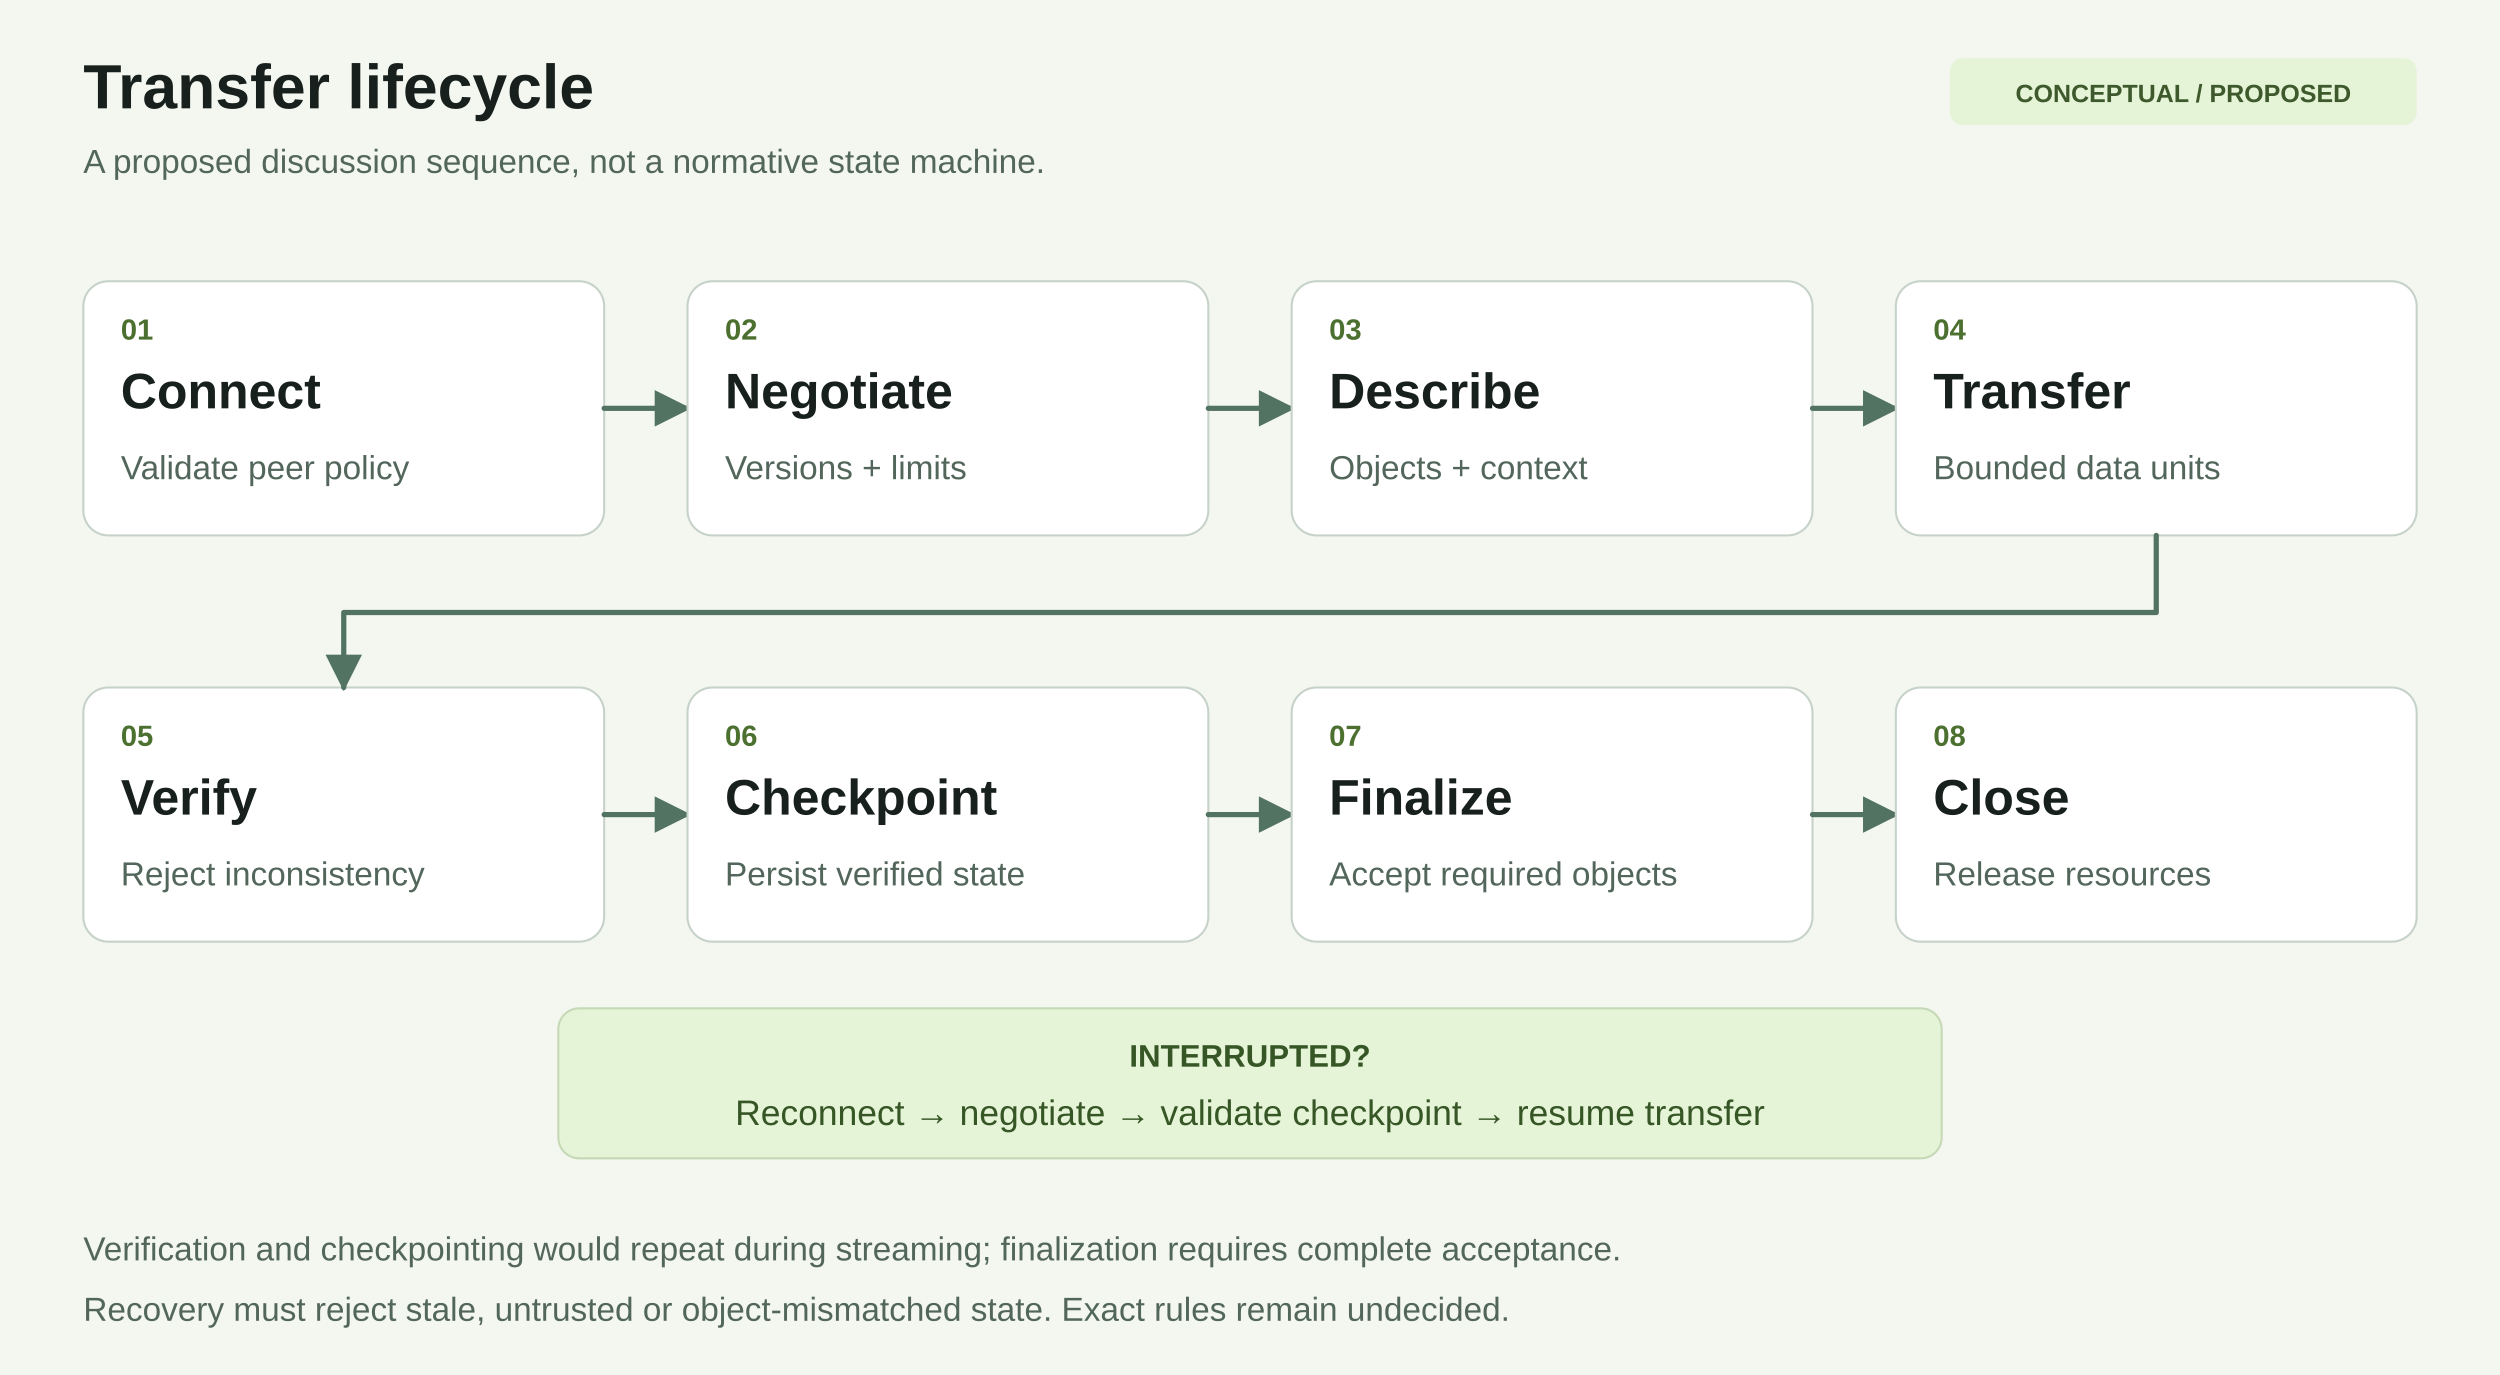
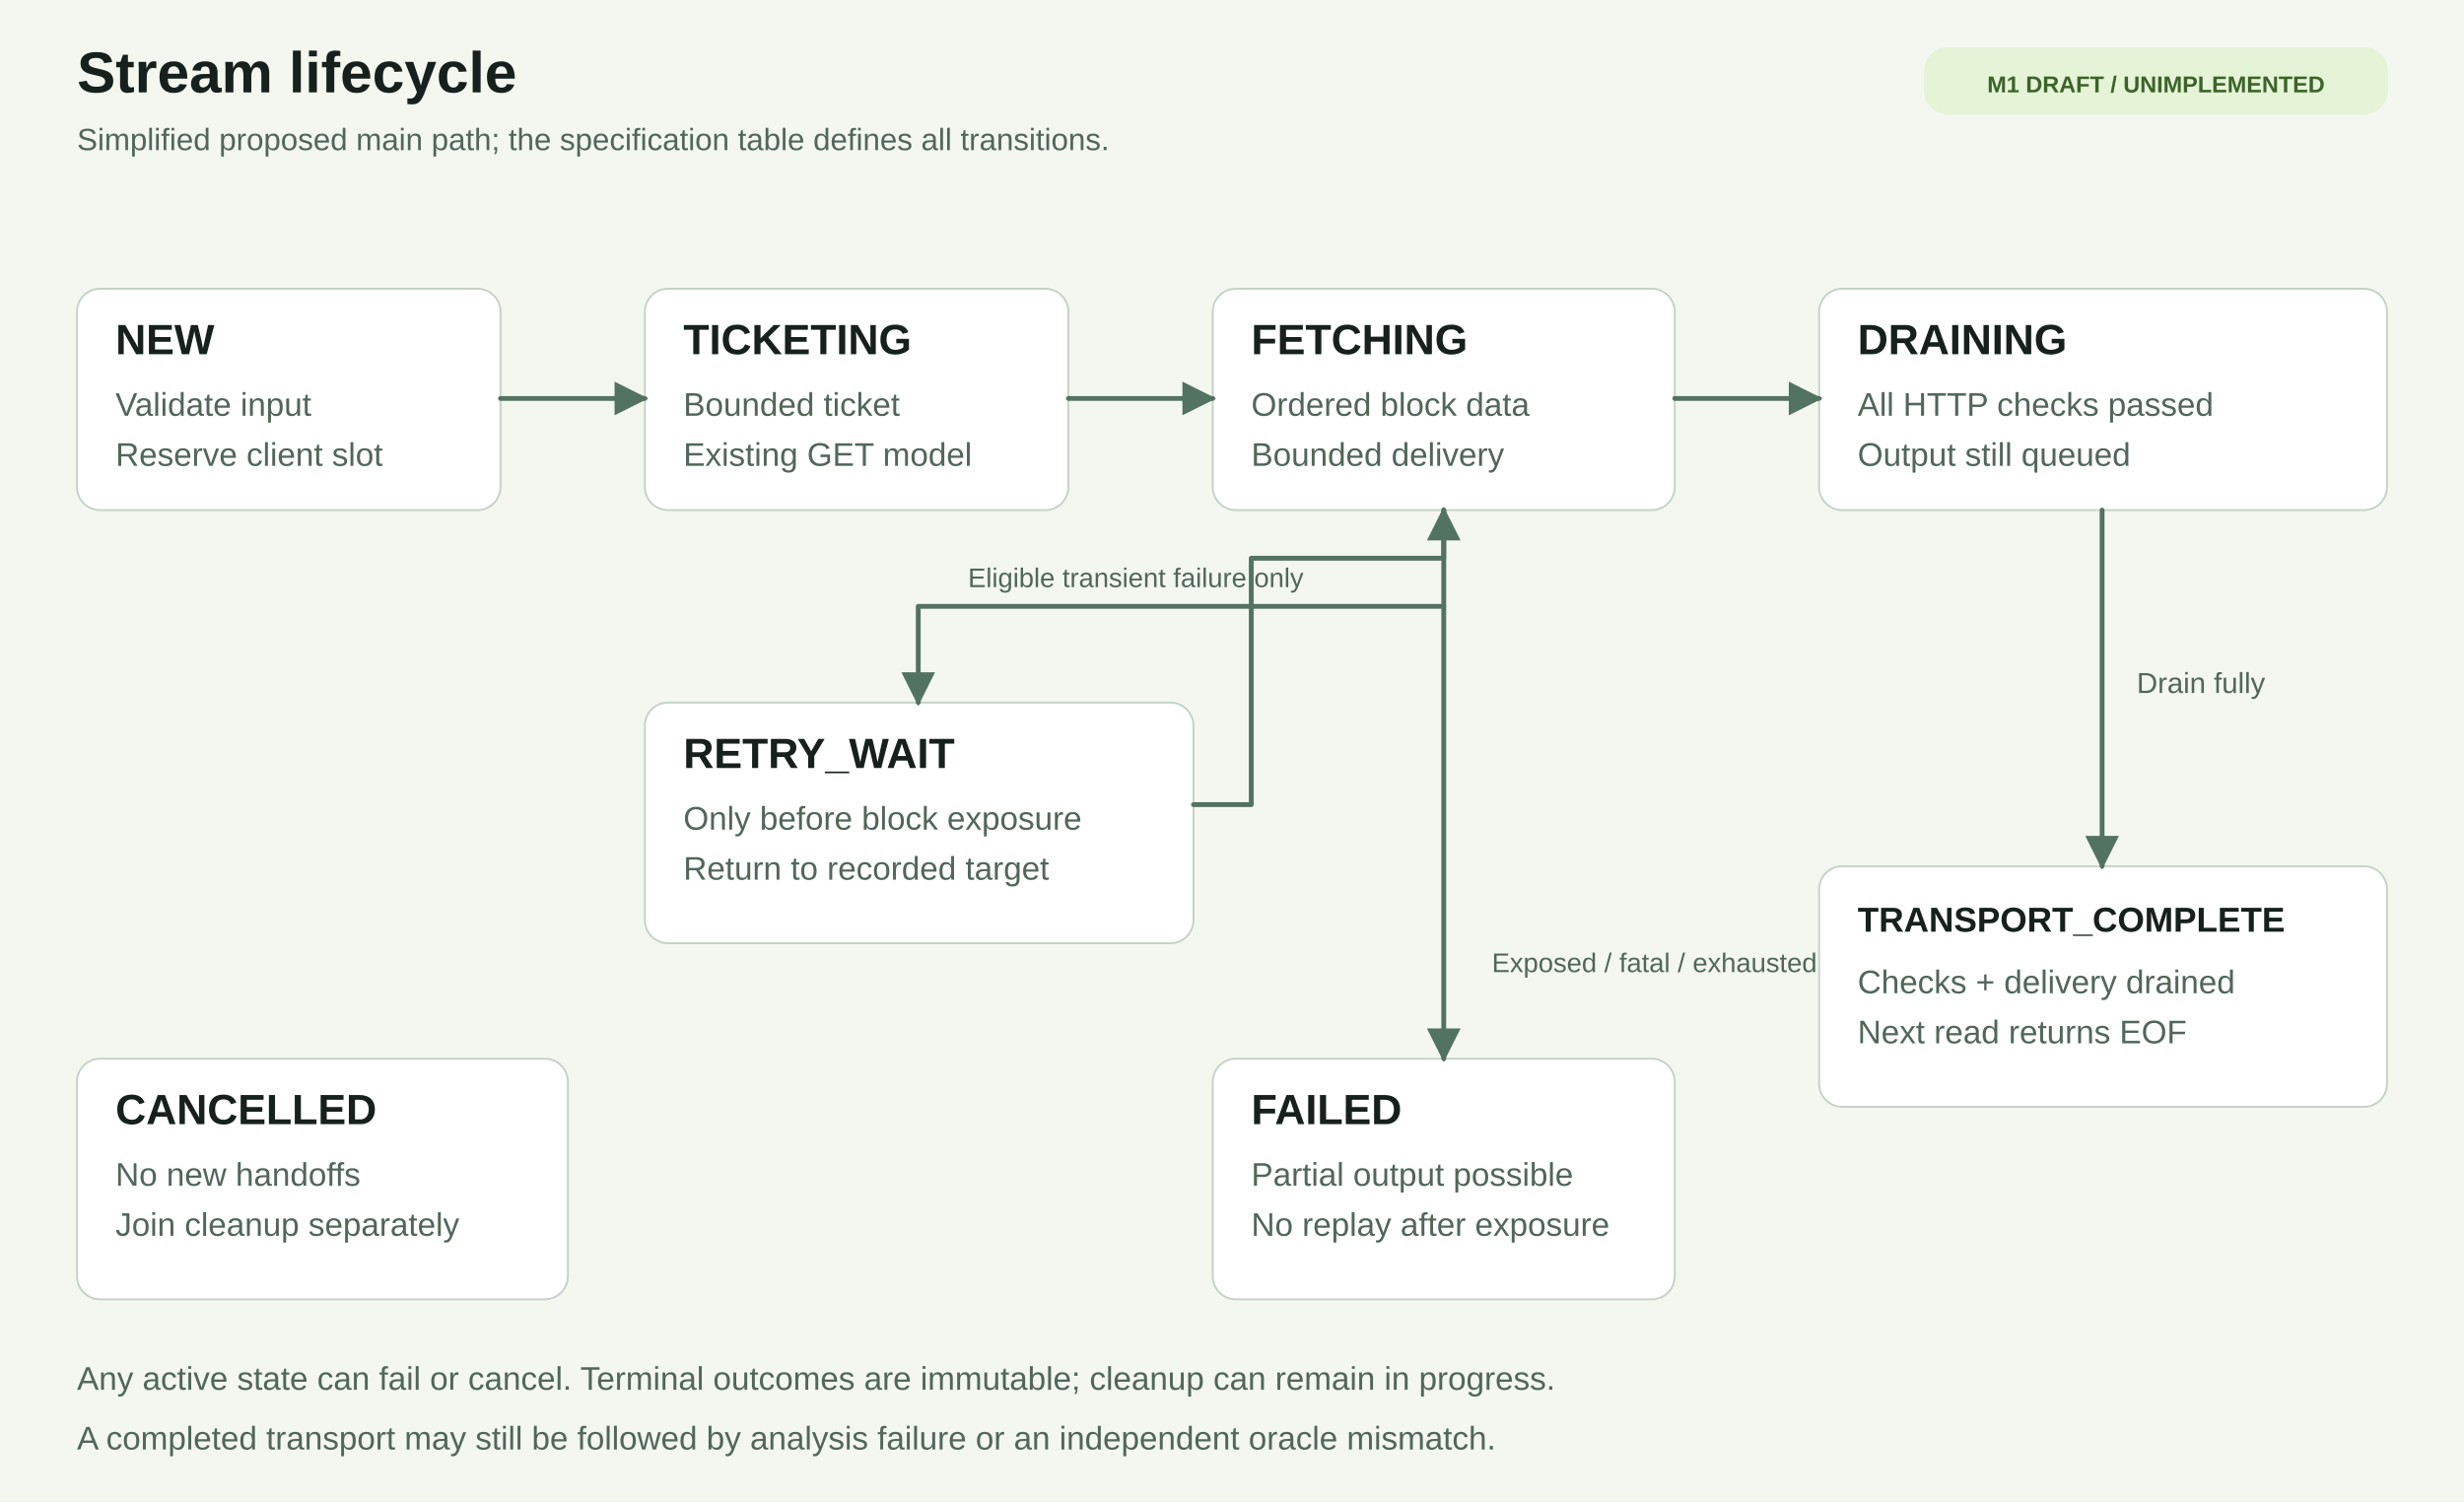
- <svg xmlns="http://www.w3.org/2000/svg" width="1200" height="660" viewBox="0 0 1200 660" role="img" aria-labelledby="title desc">
-   <style>text { font-family: Arial, Helvetica, sans-serif; } path,line { stroke-linecap: round; stroke-linejoin: round; }</style>
-   <rect x="0" y="0" width="1200" height="660" rx="0" fill="#f3f7f0" stroke="none" />
+ <svg xmlns="http://www.w3.org/2000/svg" width="1280" height="780" viewBox="0 0 1280 780" role="img" aria-labelledby="title desc">
+   <style>text { font-family: Arial, Helvetica, sans-serif; } path { stroke-linecap: round; stroke-linejoin: round; }</style>
+   <rect width="1280" height="780" fill="#f3f7f0" />
  <defs>
    <marker id="arrow" viewBox="0 0 10 10" refX="9" refY="5" markerWidth="7" markerHeight="7" orient="auto">
      <path d="M0 0 L10 5 L0 10 Z" fill="#527262" />
    </marker>
  </defs>
-   <text x="40" y="52" font-size="30" fill="#17201d" font-weight="700">Transfer lifecycle</text>
-   <text x="40" y="83" font-size="16" fill="#52665b" font-weight="400">A proposed discussion sequence, not a normative state machine.</text>
-   <rect x="936" y="28" width="224" height="32" rx="6" fill="#e5f3d7" stroke="none" />
-   <text x="1048" y="49" font-size="12" fill="#3e592c" font-weight="700" text-anchor="middle">CONCEPTUAL / PROPOSED</text>
-   <rect x="40" y="135" width="250" height="122" rx="12" fill="#ffffff" stroke="#c6d2c9" />
-   <text x="58" y="163" font-size="14" fill="#4b702f" font-weight="700">01</text>
-   <text x="58" y="196" font-size="24" fill="#17201d" font-weight="700">Connect</text>
-   <text x="58" y="230" font-size="16" fill="#52665b" font-weight="400">Validate peer policy</text>
-   <line x1="290" y1="196" x2="330" y2="196" stroke="#527262" stroke-width="2.5" marker-end="url(#arrow)" />
-   <rect x="330" y="135" width="250" height="122" rx="12" fill="#ffffff" stroke="#c6d2c9" />
-   <text x="348" y="163" font-size="14" fill="#4b702f" font-weight="700">02</text>
-   <text x="348" y="196" font-size="24" fill="#17201d" font-weight="700">Negotiate</text>
-   <text x="348" y="230" font-size="16" fill="#52665b" font-weight="400">Versions + limits</text>
-   <line x1="580" y1="196" x2="620" y2="196" stroke="#527262" stroke-width="2.5" marker-end="url(#arrow)" />
-   <rect x="620" y="135" width="250" height="122" rx="12" fill="#ffffff" stroke="#c6d2c9" />
-   <text x="638" y="163" font-size="14" fill="#4b702f" font-weight="700">03</text>
-   <text x="638" y="196" font-size="24" fill="#17201d" font-weight="700">Describe</text>
-   <text x="638" y="230" font-size="16" fill="#52665b" font-weight="400">Objects + context</text>
-   <line x1="870" y1="196" x2="910" y2="196" stroke="#527262" stroke-width="2.5" marker-end="url(#arrow)" />
-   <rect x="910" y="135" width="250" height="122" rx="12" fill="#ffffff" stroke="#c6d2c9" />
-   <text x="928" y="163" font-size="14" fill="#4b702f" font-weight="700">04</text>
-   <text x="928" y="196" font-size="24" fill="#17201d" font-weight="700">Transfer</text>
-   <text x="928" y="230" font-size="16" fill="#52665b" font-weight="400">Bounded data units</text>
-   <rect x="40" y="330" width="250" height="122" rx="12" fill="#ffffff" stroke="#c6d2c9" />
-   <text x="58" y="358" font-size="14" fill="#4b702f" font-weight="700">05</text>
-   <text x="58" y="391" font-size="24" fill="#17201d" font-weight="700">Verify</text>
-   <text x="58" y="425" font-size="16" fill="#52665b" font-weight="400">Reject inconsistency</text>
-   <line x1="290" y1="391" x2="330" y2="391" stroke="#527262" stroke-width="2.5" marker-end="url(#arrow)" />
-   <rect x="330" y="330" width="250" height="122" rx="12" fill="#ffffff" stroke="#c6d2c9" />
-   <text x="348" y="358" font-size="14" fill="#4b702f" font-weight="700">06</text>
-   <text x="348" y="391" font-size="24" fill="#17201d" font-weight="700">Checkpoint</text>
-   <text x="348" y="425" font-size="16" fill="#52665b" font-weight="400">Persist verified state</text>
-   <line x1="580" y1="391" x2="620" y2="391" stroke="#527262" stroke-width="2.5" marker-end="url(#arrow)" />
-   <rect x="620" y="330" width="250" height="122" rx="12" fill="#ffffff" stroke="#c6d2c9" />
-   <text x="638" y="358" font-size="14" fill="#4b702f" font-weight="700">07</text>
-   <text x="638" y="391" font-size="24" fill="#17201d" font-weight="700">Finalize</text>
-   <text x="638" y="425" font-size="16" fill="#52665b" font-weight="400">Accept required objects</text>
-   <line x1="870" y1="391" x2="910" y2="391" stroke="#527262" stroke-width="2.5" marker-end="url(#arrow)" />
-   <rect x="910" y="330" width="250" height="122" rx="12" fill="#ffffff" stroke="#c6d2c9" />
-   <text x="928" y="358" font-size="14" fill="#4b702f" font-weight="700">08</text>
-   <text x="928" y="391" font-size="24" fill="#17201d" font-weight="700">Close</text>
-   <text x="928" y="425" font-size="16" fill="#52665b" font-weight="400">Release resources</text>
-   <path d="M1035 257 V294 H165 V330" fill="none" stroke="#527262" stroke-width="2.5" marker-end="url(#arrow)" />
-   <rect x="268" y="484" width="664" height="72" rx="10" fill="#e5f3d7" stroke="#c5d9b6" />
-   <text x="600" y="512" font-size="15" fill="#365626" font-weight="700" text-anchor="middle">INTERRUPTED?</text>
-   <text x="600" y="540" font-size="17" fill="#365626" font-weight="400" text-anchor="middle">Reconnect → negotiate → validate checkpoint → resume transfer</text>
-   <text x="40" y="605" font-size="16" fill="#52665b" font-weight="400">Verification and checkpointing would repeat during streaming; finalization requires complete acceptance.</text>
-   <text x="40" y="634" font-size="16" fill="#52665b" font-weight="400">Recovery must reject stale, untrusted or object-mismatched state. Exact rules remain undecided.</text>
+   <text x="40" y="48" font-size="30" fill="#17201d" font-weight="700" text-anchor="start">Stream lifecycle</text>
+   <text x="40" y="78" font-size="16" fill="#52665b" font-weight="400" text-anchor="start">Simplified proposed main path; the specification table defines all transitions.</text>
+   <rect x="1000" y="25" width="240" height="34" rx="12" fill="#e5f3d7" stroke="#e5f3d7" />
+   <text x="1120" y="48" font-size="12" fill="#3d6329" font-weight="700" text-anchor="middle">M1 DRAFT / UNIMPLEMENTED</text>
+   <rect x="40" y="150" width="220" height="115" rx="12" fill="#ffffff" stroke="#c6d2c9" />
+   <text x="60" y="184" font-size="22" fill="#17201d" font-weight="700" text-anchor="start">NEW</text>
+   <text x="60" y="216" font-size="17" fill="#52665b" font-weight="400" text-anchor="start">Validate input</text>
+   <text x="60" y="242" font-size="17" fill="#52665b" font-weight="400" text-anchor="start">Reserve client slot</text>
+   <rect x="335" y="150" width="220" height="115" rx="12" fill="#ffffff" stroke="#c6d2c9" />
+   <text x="355" y="184" font-size="22" fill="#17201d" font-weight="700" text-anchor="start">TICKETING</text>
+   <text x="355" y="216" font-size="17" fill="#52665b" font-weight="400" text-anchor="start">Bounded ticket</text>
+   <text x="355" y="242" font-size="17" fill="#52665b" font-weight="400" text-anchor="start">Existing GET model</text>
+   <rect x="630" y="150" width="240" height="115" rx="12" fill="#ffffff" stroke="#c6d2c9" />
+   <text x="650" y="184" font-size="22" fill="#17201d" font-weight="700" text-anchor="start">FETCHING</text>
+   <text x="650" y="216" font-size="17" fill="#52665b" font-weight="400" text-anchor="start">Ordered block data</text>
+   <text x="650" y="242" font-size="17" fill="#52665b" font-weight="400" text-anchor="start">Bounded delivery</text>
+   <rect x="945" y="150" width="295" height="115" rx="12" fill="#ffffff" stroke="#c6d2c9" />
+   <text x="965" y="184" font-size="22" fill="#17201d" font-weight="700" text-anchor="start">DRAINING</text>
+   <text x="965" y="216" font-size="17" fill="#52665b" font-weight="400" text-anchor="start">All HTTP checks passed</text>
+   <text x="965" y="242" font-size="17" fill="#52665b" font-weight="400" text-anchor="start">Output still queued</text>
+   <path d="M260 207 L335 207" fill="none" stroke="#527262" stroke-width="2.5" marker-end="url(#arrow)" />
+   <path d="M555 207 L630 207" fill="none" stroke="#527262" stroke-width="2.5" marker-end="url(#arrow)" />
+   <path d="M870 207 L945 207" fill="none" stroke="#527262" stroke-width="2.5" marker-end="url(#arrow)" />
+   <rect x="335" y="365" width="285" height="125" rx="12" fill="#ffffff" stroke="#c6d2c9" />
+   <text x="355" y="399" font-size="22" fill="#17201d" font-weight="700" text-anchor="start">RETRY_WAIT</text>
+   <text x="355" y="431" font-size="17" fill="#52665b" font-weight="400" text-anchor="start">Only before block exposure</text>
+   <text x="355" y="457" font-size="17" fill="#52665b" font-weight="400" text-anchor="start">Return to recorded target</text>
+   <rect x="945" y="450" width="295" height="125" rx="12" fill="#ffffff" stroke="#c6d2c9" />
+   <text x="965" y="484" font-size="18" fill="#17201d" font-weight="700" text-anchor="start">TRANSPORT_COMPLETE</text>
+   <text x="965" y="516" font-size="17" fill="#52665b" font-weight="400" text-anchor="start">Checks + delivery drained</text>
+   <text x="965" y="542" font-size="17" fill="#52665b" font-weight="400" text-anchor="start">Next read returns EOF</text>
+   <rect x="630" y="550" width="240" height="125" rx="12" fill="#ffffff" stroke="#c6d2c9" />
+   <text x="650" y="584" font-size="22" fill="#17201d" font-weight="700" text-anchor="start">FAILED</text>
+   <text x="650" y="616" font-size="17" fill="#52665b" font-weight="400" text-anchor="start">Partial output possible</text>
+   <text x="650" y="642" font-size="17" fill="#52665b" font-weight="400" text-anchor="start">No replay after exposure</text>
+   <rect x="40" y="550" width="255" height="125" rx="12" fill="#ffffff" stroke="#c6d2c9" />
+   <text x="60" y="584" font-size="22" fill="#17201d" font-weight="700" text-anchor="start">CANCELLED</text>
+   <text x="60" y="616" font-size="17" fill="#52665b" font-weight="400" text-anchor="start">No new handoffs</text>
+   <text x="60" y="642" font-size="17" fill="#52665b" font-weight="400" text-anchor="start">Join cleanup separately</text>
+   <path d="M750 265 V315 H477 V365" fill="none" stroke="#527262" stroke-width="2.5" marker-end="url(#arrow)" />
+   <text x="590" y="305" font-size="14" fill="#52665b" font-weight="400" text-anchor="middle">Eligible transient failure only</text>
+   <path d="M620 418 H650 V290 H750 V265" fill="none" stroke="#527262" stroke-width="2.5" marker-end="url(#arrow)" />
+   <path d="M1092 265 V450" fill="none" stroke="#527262" stroke-width="2.5" marker-end="url(#arrow)" />
+   <text x="1110" y="360" font-size="15" fill="#52665b" font-weight="400" text-anchor="start">Drain fully</text>
+   <path d="M750 315 V550" fill="none" stroke="#527262" stroke-width="2.5" marker-end="url(#arrow)" />
+   <text x="775" y="505" font-size="14" fill="#52665b" font-weight="400" text-anchor="start">Exposed / fatal / exhausted</text>
+   <text x="40" y="722" font-size="17" fill="#52665b" font-weight="400" text-anchor="start">Any active state can fail or cancel. Terminal outcomes are immutable; cleanup can remain in progress.</text>
+   <text x="40" y="753" font-size="17" fill="#52665b" font-weight="400" text-anchor="start">A completed transport may still be followed by analysis failure or an independent oracle mismatch.</text>
</svg>
